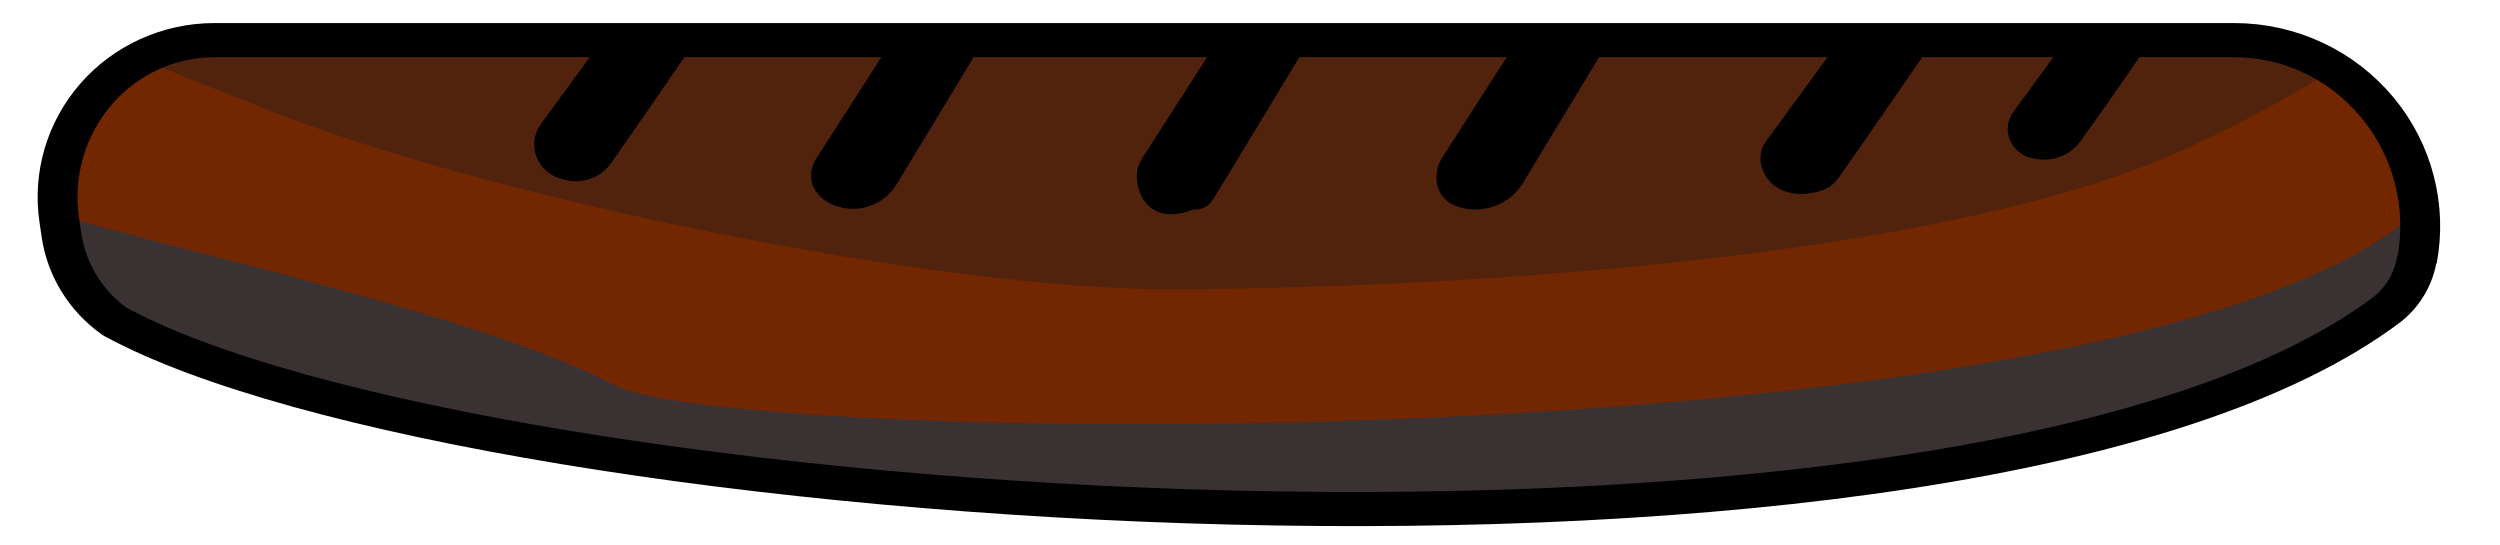
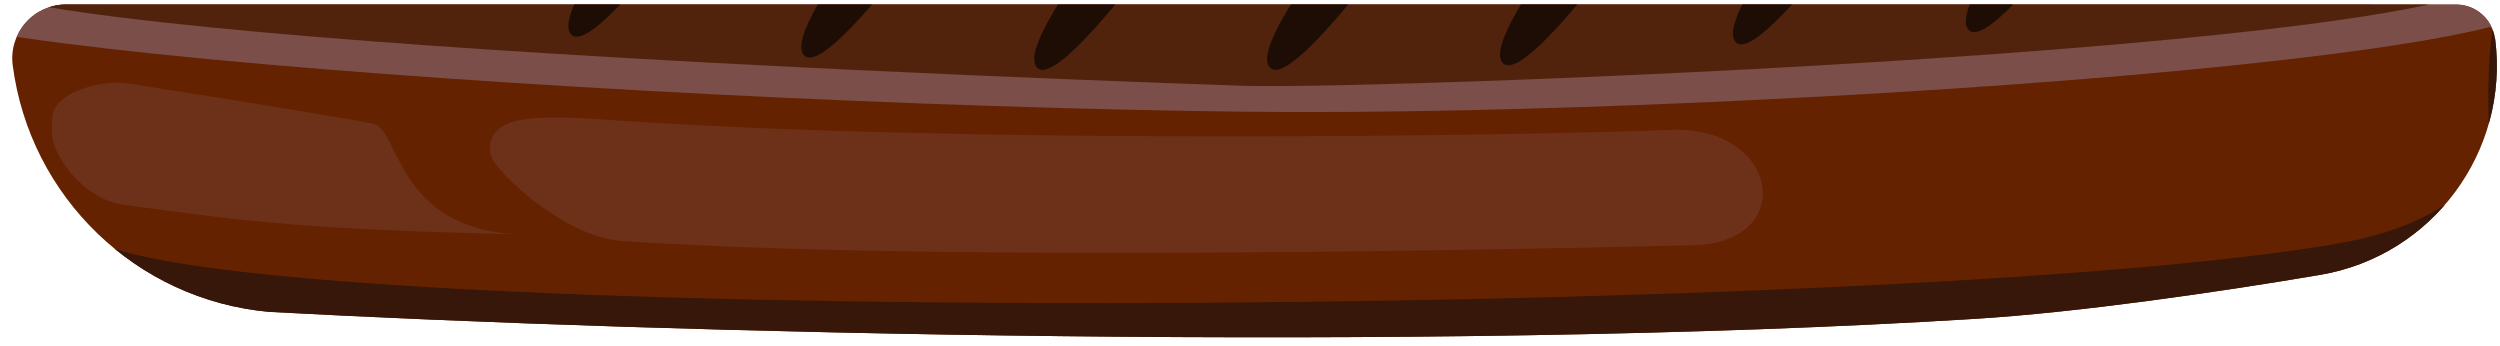
- <svg xmlns="http://www.w3.org/2000/svg" width="100%" height="100%" viewBox="0 0 101 22" version="1.1" xml:space="preserve" style="fill-rule:evenodd;clip-rule:evenodd;stroke-linecap:round;stroke-linejoin:round;stroke-miterlimit:1.5;">
-   <g transform="matrix(1,0,0,1,-576,-118)">
-     <g transform="matrix(0.526377,0,0,0.450359,438.247,-10.5049)">
-       <g transform="matrix(1,0,0,1,68.931,-49.107)">
-         <path d="M209.232,338.044C205.732,338.044 202.405,339.824 200.117,342.92C197.829,346.016 196.807,350.122 197.316,354.17C197.374,354.635 197.431,355.086 197.485,355.519C197.88,358.659 199.363,361.471 201.586,363.294C229.402,381.012 344.092,390.446 376.061,362.134C377.199,361.045 377.973,359.521 378.245,357.831C378.277,357.837 378.278,357.836 378.278,357.834C379.065,352.95 377.951,347.91 375.236,344.084C372.522,340.258 368.491,338.044 364.239,338.044C337.748,338.044 290.044,338.044 290.044,338.044C290.044,338.044 235.577,338.044 209.232,338.044Z" style="fill:rgb(115,39,0);" />
-         <clipPath id="_clip1">
-           <path d="M209.232,338.044C205.732,338.044 202.405,339.824 200.117,342.92C197.829,346.016 196.807,350.122 197.316,354.17C197.374,354.635 197.431,355.086 197.485,355.519C197.88,358.659 199.363,361.471 201.586,363.294C229.402,381.012 344.092,390.446 376.061,362.134C377.199,361.045 377.973,359.521 378.245,357.831C378.277,357.837 378.278,357.836 378.278,357.834C379.065,352.95 377.951,347.91 375.236,344.084C372.522,340.258 368.491,338.044 364.239,338.044C337.748,338.044 290.044,338.044 290.044,338.044C290.044,338.044 235.577,338.044 209.232,338.044Z" />
-         </clipPath>
-         <g clip-path="url(#_clip1)">
-           <g transform="matrix(1,0,0,1,-61.2789,43.9381)">
-             <path d="M446.748,278.483C446.748,278.483 445.965,291.251 421.128,304.204C404.048,313.111 370.023,316.256 344.433,316.465C326.058,316.615 290.161,307.984 273.337,299.774C271.382,298.82 254.146,291.497 254.832,288.203C255.947,282.858 269.946,279.96 274.29,278.237C290.168,271.94 309.605,273.467 326.092,275.257C344.378,277.242 362.241,277.343 380.578,276.918C399.556,276.477 418.884,276.132 437.854,277.407C447.014,278.023 438.551,273.835 446.748,278.483Z" style="fill:rgb(81,35,13);" />
-           </g>
-           <g transform="matrix(1.30233,0,0,1.30233,47.1665,-189.274)">
-             <path d="M109.12,414.328C112.623,417.312 138.002,422.519 148.1,428.705C155.454,433.211 250.951,434.323 256.696,412.446C258.194,406.742 272.06,428.165 271.5,433.877C271.18,437.143 267.525,439.88 265.05,441.534C257.912,446.304 249.98,449.361 241.743,451.608C224.723,456.251 205.587,457.654 188.049,455.77C174.961,454.365 162.005,451.108 149.041,448.361C145.055,447.516 141.068,446.72 137.077,446.04C134.083,445.531 131.065,445.109 128.084,444.534C125.521,444.039 122.972,443.498 120.426,442.921C113.038,441.248 109.12,414.328 109.12,414.328Z" style="fill:rgb(58,50,50);" />
+ <svg xmlns="http://www.w3.org/2000/svg" width="100%" height="100%" viewBox="0 0 297 41" version="1.1" xml:space="preserve" style="fill-rule:evenodd;clip-rule:evenodd;stroke-linejoin:round;stroke-miterlimit:1.414;">
+   <g transform="matrix(1,0,0,1,-494,-638)">
+     <g transform="matrix(1.42402,0,0,0.916316,-254.033,107.375)">
+       <g transform="matrix(1.11338,0,0,1.68301,308.273,10.7397)">
+         <g>
+           <path d="M199.865,338.044C198.708,338.044 197.607,338.556 196.843,339.45C196.079,340.343 195.726,341.532 195.874,342.712C195.874,342.712 195.874,342.712 195.874,342.712C197.154,352.888 205.133,360.788 215.073,361.72C244.471,363.356 301.519,364.896 342.882,362.26C350.635,361.766 361.039,360.217 368.797,358.866C377.193,357.389 382.964,349.37 381.884,340.684C381.865,340.679 381.864,340.672 381.863,340.665C381.676,339.168 380.437,338.048 378.97,338.048C364.303,338.044 290.044,338.044 290.044,338.044C290.044,338.044 218.805,338.044 199.865,338.044Z" style="fill:rgb(101,34,0);" />
+           <clipPath id="_clip1">
+             <path d="M199.865,338.044C198.708,338.044 197.607,338.556 196.843,339.45C196.079,340.343 195.726,341.532 195.874,342.712C195.874,342.712 195.874,342.712 195.874,342.712C197.154,352.888 205.133,360.788 215.073,361.72C244.471,363.356 301.519,364.896 342.882,362.26C350.635,361.766 361.039,360.217 368.797,358.866C377.193,357.389 382.964,349.37 381.884,340.684C381.865,340.679 381.864,340.672 381.863,340.665C381.676,339.168 380.437,338.048 378.97,338.048C364.303,338.044 290.044,338.044 290.044,338.044C290.044,338.044 218.805,338.044 199.865,338.044Z" />
+           </clipPath>
+           <g clip-path="url(#_clip1)">
+             <g transform="matrix(1.04345,0,0,0.691646,-76.5712,131.981)">
+               <path d="M446.748,278.483C446.748,278.483 412.319,284.851 438.757,294.106C461.94,302.222 386.92,310.514 349.754,309.873C303.596,309.076 226.918,300.309 260.08,294.106C262.218,293.706 254.146,291.497 254.832,288.203C255.947,282.858 269.946,279.96 274.29,278.237C290.168,271.94 309.605,273.467 326.092,275.257C344.378,277.242 362.241,277.343 380.578,276.918C399.556,276.477 418.884,276.132 437.854,277.407C447.014,278.023 438.551,273.835 446.748,278.483Z" style="fill:rgb(123,78,73);" />
+             </g>
+             <g transform="matrix(1.04345,0,0,0.691646,-76.5712,130.371)">
+               <path d="M446.748,278.483C446.748,278.483 415.652,278.27 438.757,294.106C453.754,304.385 359.579,309.848 349.461,309.312C323.956,307.96 238.112,302.544 260.08,294.106C262.111,293.326 254.146,291.497 254.832,288.203C255.947,282.858 269.946,279.96 274.29,278.237C290.168,271.94 309.605,273.467 326.092,275.257C344.378,277.242 362.241,277.343 380.578,276.918C399.556,276.477 418.884,276.132 437.854,277.407C447.014,278.023 438.551,273.835 446.748,278.483Z" style="fill:rgb(81,35,13);" />
+               <clipPath id="_clip2">
+                 <path d="M446.748,278.483C446.748,278.483 415.652,278.27 438.757,294.106C453.754,304.385 359.579,309.848 349.461,309.312C323.956,307.96 238.112,302.544 260.08,294.106C262.111,293.326 254.146,291.497 254.832,288.203C255.947,282.858 269.946,279.96 274.29,278.237C290.168,271.94 309.605,273.467 326.092,275.257C344.378,277.242 362.241,277.343 380.578,276.918C399.556,276.477 418.884,276.132 437.854,277.407C447.014,278.023 438.551,273.835 446.748,278.483Z" />
+               </clipPath>
+               <g clip-path="url(#_clip2)">
+                 <g>
+                   <g transform="matrix(0.324617,0,0,0.45189,131.097,189.657)">
+                     <path d="M705.406,231.231C698.439,241.662 682.793,263.996 678.785,260.487C674.945,257.126 685.726,239.982 691.638,231.231L705.406,231.231Z" style="fill:rgb(29,13,5);" />
+                   </g>
+                   <g transform="matrix(0.324617,0,0,0.45189,114.372,189.657)">
+                     <path d="M705.406,231.231C698.439,241.662 682.793,263.996 678.785,260.487C674.945,257.126 685.726,239.982 691.638,231.231L705.406,231.231Z" style="fill:rgb(29,13,5);" />
+                   </g>
+                   <g transform="matrix(0.324617,0,0,0.45189,97.6465,188.294)">
+                     <path d="M705.406,231.231C698.439,241.662 682.793,263.996 678.785,260.487C674.945,257.126 685.726,239.982 691.638,231.231L705.406,231.231Z" style="fill:rgb(29,13,5);" />
+                   </g>
+                   <g transform="matrix(0.324617,0,0,0.45189,80.9213,185.966)">
+                     <path d="M705.406,231.231C701.97,236.375 696.423,244.414 691.203,250.821C685.837,257.405 680.816,262.265 678.785,260.487C674.945,257.126 685.726,239.982 691.638,231.231L705.406,231.231Z" style="fill:rgb(29,13,5);" />
+                   </g>
+                   <g transform="matrix(0.324617,0,0,0.45189,64.1961,182.163)">
+                     <path d="M705.406,231.231C698.439,241.662 682.793,263.996 678.785,260.487C674.945,257.126 685.726,239.982 691.638,231.231L705.406,231.231Z" style="fill:rgb(29,13,5);" />
+                   </g>
+                   <g transform="matrix(0.324617,0,0,0.45189,199.241,182.163)">
+                     <path d="M705.406,231.231C698.439,241.662 682.793,263.996 678.785,260.487C674.945,257.126 685.726,239.982 691.638,231.231L705.406,231.231Z" style="fill:rgb(29,13,5);" />
+                   </g>
+                   <g transform="matrix(0.324617,0,0,0.45189,147.822,189.148)">
+                     <path d="M705.406,231.231C698.439,241.662 682.793,263.996 678.785,260.487C674.945,257.126 685.726,239.982 691.638,231.231L705.406,231.231Z" style="fill:rgb(29,13,5);" />
+                   </g>
+                   <g transform="matrix(0.324617,0,0,0.45189,164.547,186.82)">
+                     <path d="M705.406,231.231C698.439,241.662 682.793,263.996 678.785,260.487C674.945,257.126 685.726,239.982 691.638,231.231L705.406,231.231Z" style="fill:rgb(29,13,5);" />
+                   </g>
+                   <g transform="matrix(0.324617,0,0,0.45189,181.273,185.457)">
+                     <path d="M705.406,231.231C698.439,241.662 682.793,263.996 678.785,260.487C674.945,257.126 685.726,239.982 691.638,231.231L705.406,231.231Z" style="fill:rgb(29,13,5);" />
+                   </g>
+                 </g>
+               </g>
+             </g>
+             <g transform="matrix(1.30233,0,0,1.30233,47.1665,-199.01)">
+               <path d="M113.735,417.825C115.409,418.866 113.634,422.968 118.917,426.321C126.992,431.446 223.222,431.065 248.207,426.474C254.393,425.337 256.76,422.162 256.696,420.882C255.332,393.475 272.325,425.486 271.5,433.877C271.179,437.143 267.525,439.88 265.05,441.534C257.912,446.304 249.98,449.361 241.743,451.608C224.723,456.251 205.587,457.654 188.049,455.77C174.961,454.365 162.005,451.108 149.041,448.361C145.055,447.516 141.068,446.72 137.077,446.04C134.083,445.531 131.065,445.109 128.084,444.534C125.521,444.039 122.972,443.498 120.426,442.921C113.038,441.248 113.735,417.825 113.735,417.825Z" style="fill:rgb(54,23,9);" />
+             </g>
          </g>
        </g>
-         <path d="M209.232,338.044C205.732,338.044 202.405,339.824 200.117,342.92C197.829,346.016 196.807,350.122 197.316,354.17C197.374,354.635 197.431,355.086 197.485,355.519C197.88,358.659 199.363,361.471 201.586,363.294C229.402,381.012 344.092,390.446 376.061,362.134C377.199,361.045 377.973,359.521 378.245,357.831C378.277,357.837 378.278,357.836 378.278,357.834C379.065,352.95 377.951,347.91 375.236,344.084C372.522,340.258 368.491,338.044 364.239,338.044C337.748,338.044 290.044,338.044 290.044,338.044C290.044,338.044 235.577,338.044 209.232,338.044Z" style="fill:none;stroke:black;stroke-width:3.06px;" />
      </g>
-       <g transform="matrix(0.831701,0,0,0.831701,5.15092,78.4845)">
-         <path d="M480.113,253.548C480.113,253.548 474.134,263.113 472.991,264.94C472.824,265.207 472.742,265.533 472.759,265.863C472.92,267.248 473.784,268.241 475.795,267.591C476.081,267.518 476.332,267.321 476.498,267.039C477.73,265.056 484.499,253.548 484.499,253.548L480.113,253.548Z" style="stroke:black;stroke-width:3.68px;" />
+       <g transform="matrix(0.687114,0.0484188,-0.066065,0.503583,175.811,291.709)">
+         <path d="M575.788,536.791C591.588,540.384 605.265,543.759 606.419,544.311C609.625,545.846 611.832,571.604 627.124,570.727C600.675,571.976 593.871,570.68 578.28,567.796C573.043,566.828 568.288,555.485 567.847,550.176C567.727,548.736 567.53,547.254 567.484,545.816C567.419,543.807 568.078,541.196 569.656,539.482C571.234,537.767 573.516,536.274 575.788,536.791Z" style="fill:rgb(123,78,73);fill-opacity:0.349;" />
      </g>
-       <g transform="matrix(0.831701,0,0,0.831701,-89.8491,78.4845)">
-         <path d="M480.113,253.548C480.113,253.548 476.282,259.677 474.167,263.06C473.864,263.546 473.754,264.161 473.865,264.749C473.976,265.336 474.297,265.84 474.748,266.131C474.769,266.102 474.774,266.106 474.78,266.11C475.715,266.719 476.893,266.396 477.499,265.365C479.782,261.568 484.499,253.548 484.499,253.548L480.113,253.548Z" style="stroke:black;stroke-width:3.68px;" />
-       </g>
-       <g transform="matrix(0.836749,0,0,0.952357,-45.0804,47.8927)">
-         <path d="M480.113,253.548C480.113,253.548 473.522,264.092 472.858,265.154C472.67,265.451 472.596,265.81 472.65,266.16C473.004,268.894 475.268,267.369 476.093,267.281C476.138,267.329 476.202,267.352 476.266,267.345C476.33,267.338 476.387,267.3 476.42,267.244C477.237,265.895 484.499,253.548 484.499,253.548L480.113,253.548Z" style="stroke:black;stroke-width:3.45px;" />
-       </g>
-       <g transform="matrix(0.836749,0,0,0.952357,-70.0804,47.8927)">
-         <path d="M480.113,253.548C480.113,253.548 472.905,265.079 472.805,265.238C472.632,265.515 472.58,265.854 472.663,266.172C472.96,266.748 473.438,267.049 474.137,267.202C475.359,267.474 476.613,266.919 477.26,265.82C479.398,262.221 484.499,253.548 484.499,253.548L480.113,253.548Z" style="stroke:black;stroke-width:3.45px;" />
-       </g>
-       <g transform="matrix(0.836749,0,0,0.952357,-22.0804,47.8927)">
-         <path d="M480.113,253.548C480.113,253.548 472.845,265.174 472.804,265.239C472.76,265.31 472.729,265.388 472.712,265.469C472.451,266.605 472.827,267.098 473.921,267.286C475.288,267.522 476.657,266.876 477.374,265.657C479.555,261.954 484.499,253.548 484.499,253.548L480.113,253.548Z" style="stroke:black;stroke-width:3.45px;" />
-       </g>
-       <g transform="matrix(0.679727,0,0,0.679727,95.4527,117.017)">
-         <path d="M480.113,253.548C480.113,253.548 475.839,260.384 473.828,263.602C473.566,264.021 473.472,264.553 473.571,265.059C473.67,265.565 473.953,265.996 474.345,266.24C474.363,266.202 474.363,266.202 474.363,266.202C475.52,266.765 476.857,266.304 477.568,265.096C479.958,261.269 484.499,253.548 484.499,253.548L480.113,253.548Z" style="stroke:black;stroke-width:4.51px;" />
+       <g transform="matrix(0.999876,-0.0115329,0.0110802,0.515987,36.5172,322.919)">
+         <g>
+           <path d="M623.707,572.031C595.494,573.339 557.41,574.028 534.508,568.982C529.536,567.887 524.198,551.364 523.772,547.639C523.618,546.297 523.359,541.014 525.535,538.926C527.579,536.965 532.012,538.14 533.446,538.475C563.3,545.43 609.667,544.224 622.279,543.003C631.251,542.134 632.591,571.619 623.707,572.031Z" style="fill:rgb(123,78,73);fill-opacity:0.349;" />
+         </g>
      </g>
    </g>
  </g>
</svg>
